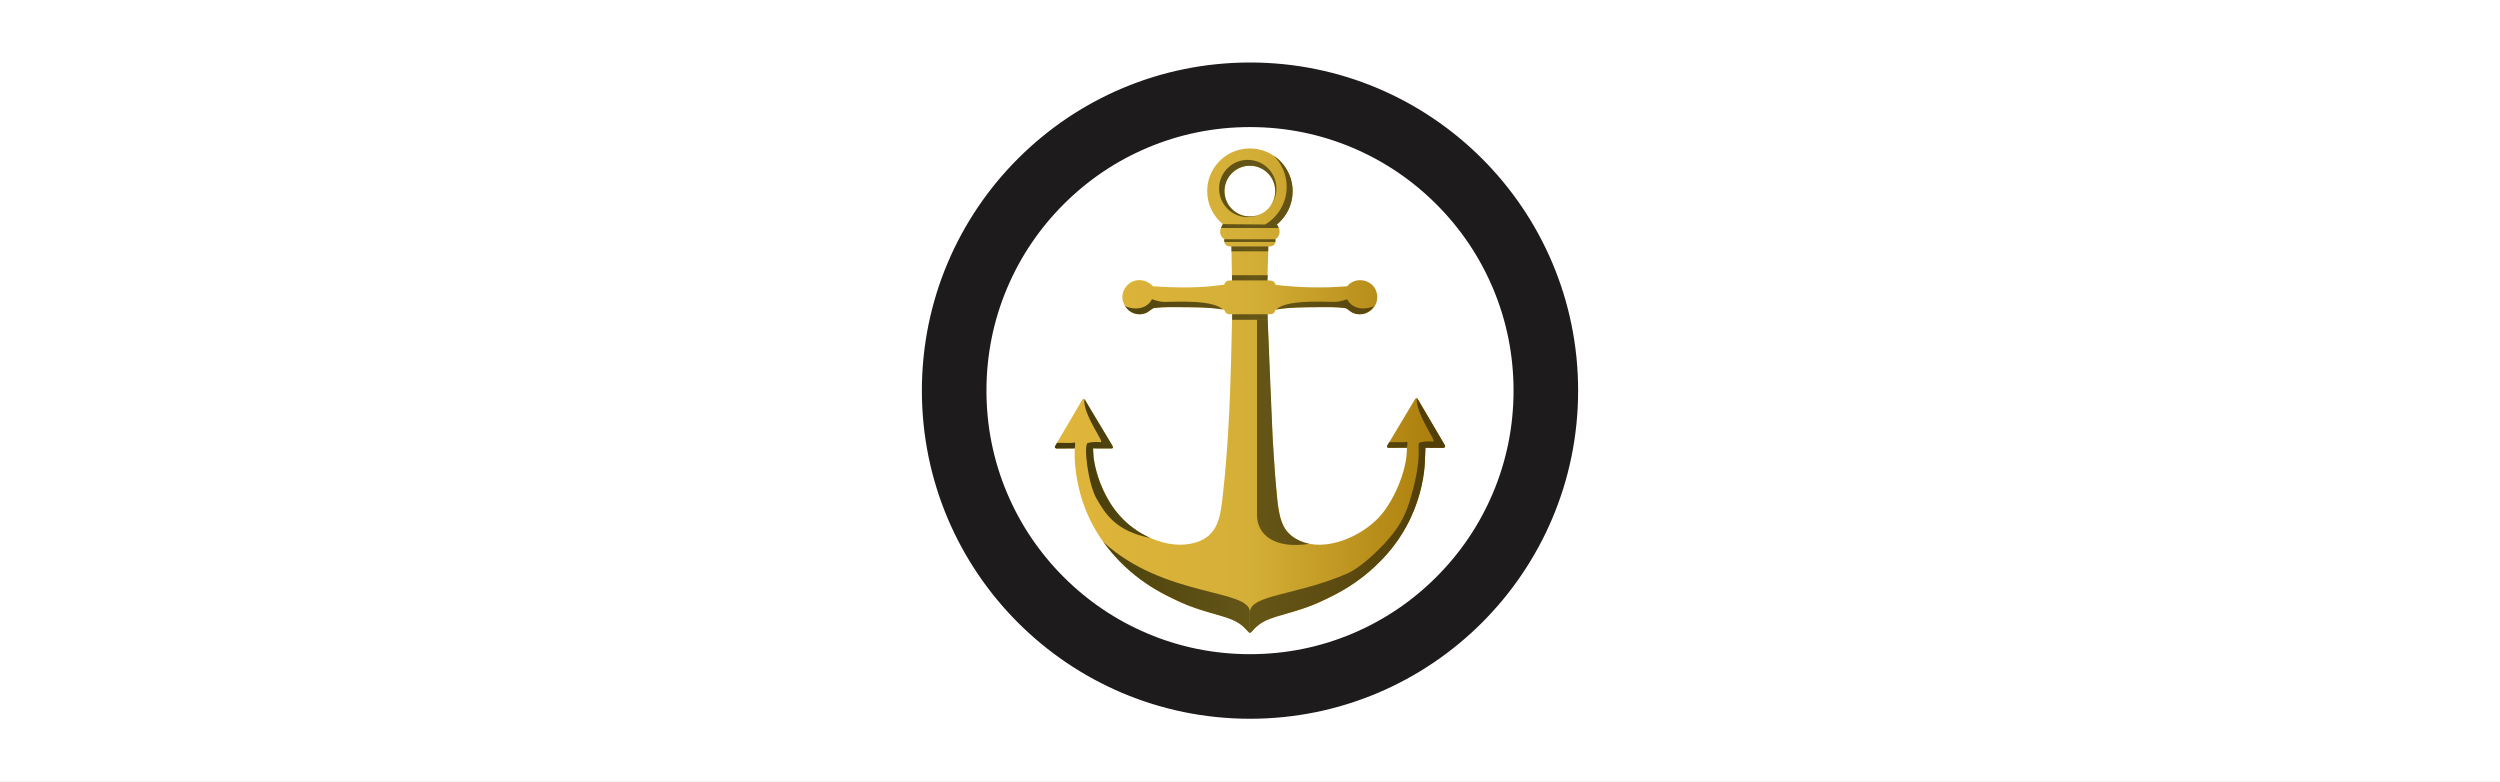
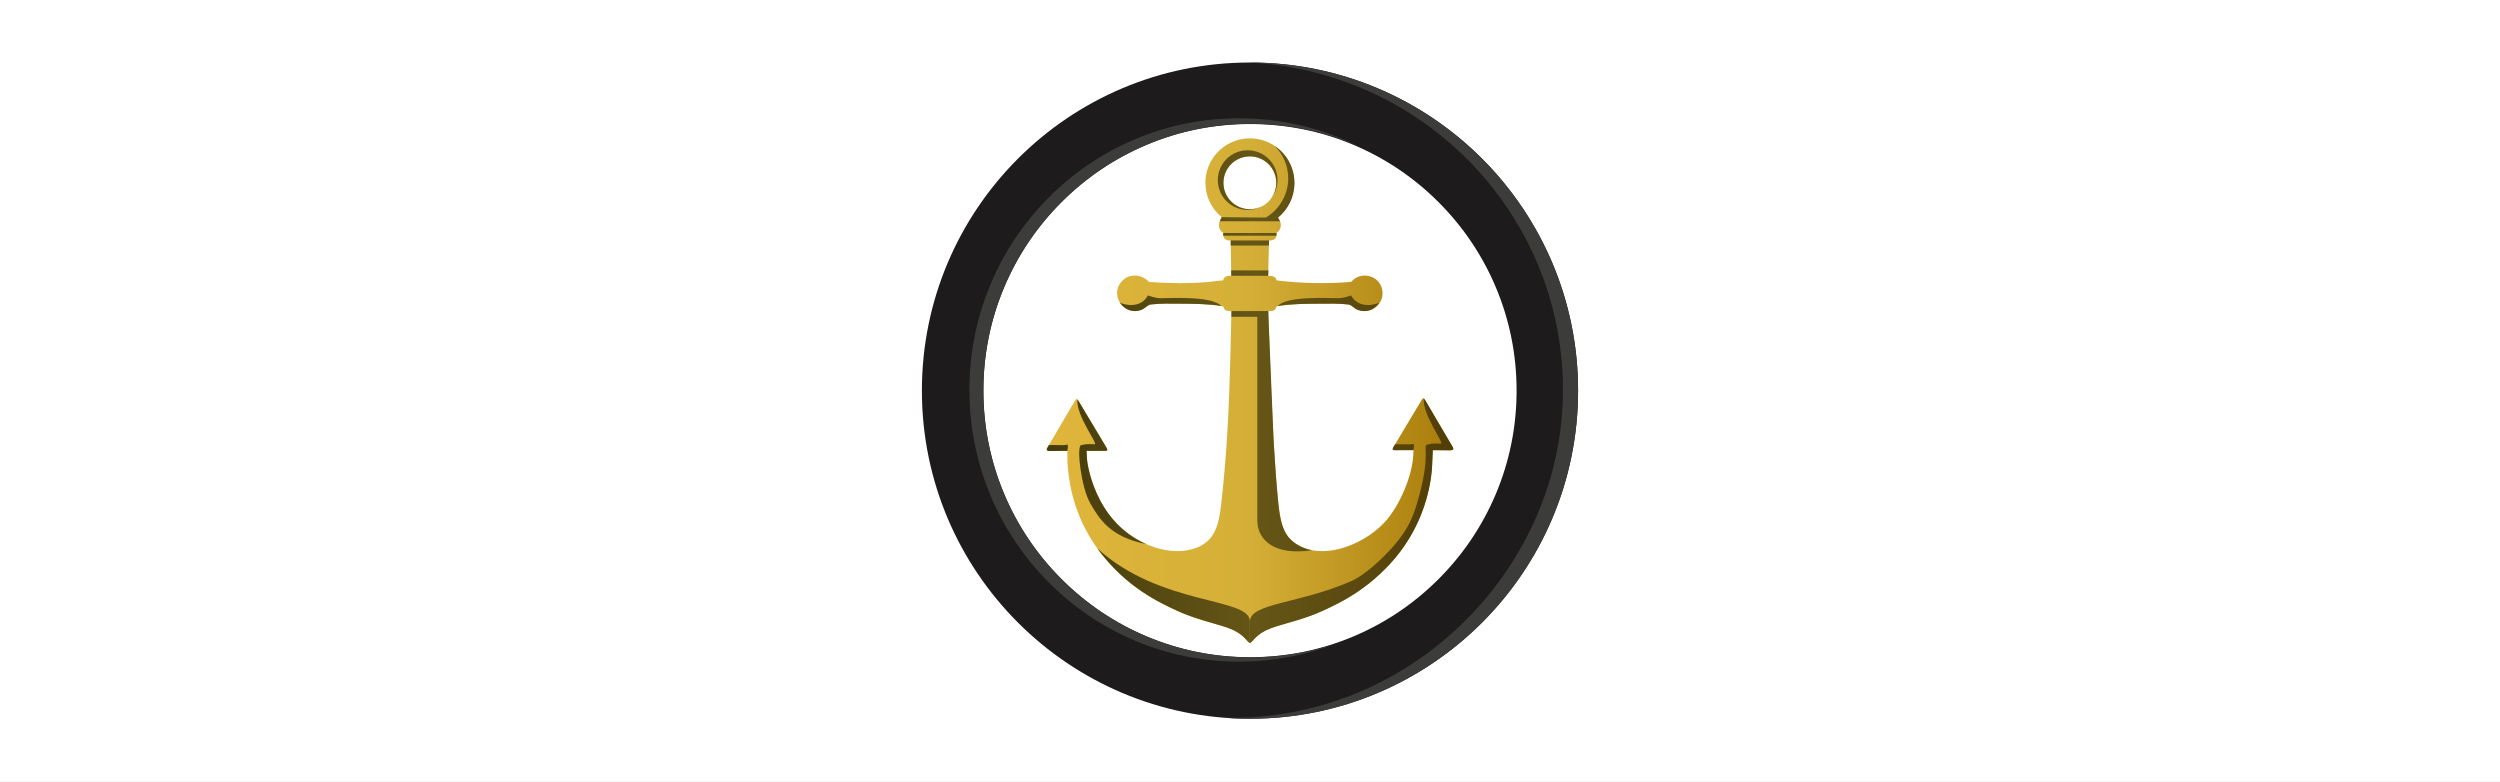
<svg xmlns="http://www.w3.org/2000/svg" width="1600" height="500" viewBox="0 0 1600 500">
  <rect width="1600" height="500" fill="#ffffff" />
-   <svg x="590.0" y="40.0" width="420" height="420" viewBox="0 0 1000 1000">
+   <svg x="590.0" y="40.0" width="420" height="420" viewBox="0 0 960 960.05">
    <defs>
      <style>
      .cls-1 {
+         fill: #1d1b1b;
+       }
+ 
+       .cls-2 {
        fill: url(#Unbenannter_Verlauf_3);
      }

-       .cls-2 {
-         fill: #1d1b1b;
-         stroke: #1d1b1b;
-         stroke-miterlimit: 10;
-         stroke-width: 20px;
+       .cls-3 {
+         fill: #3c3c3b;
      }

-       .cls-3 {
+       .cls-4 {
        fill: url(#Unbenannter_Verlauf_141);
      }
    </style>
-       <linearGradient id="Unbenannter_Verlauf_3" data-name="Unbenannter Verlauf 3" x1="202.66" y1="500.01" x2="797.33" y2="500.01" gradientUnits="userSpaceOnUse">
+       <linearGradient id="Unbenannter_Verlauf_3" data-name="Unbenannter Verlauf 3" x1="182.66" y1="480.03" x2="777.33" y2="480.03" gradientUnits="userSpaceOnUse">
        <stop offset="0" stop-color="#e0b53a" />
        <stop offset=".5" stop-color="#d4af37" />
        <stop offset="1" stop-color="#a97c0a" />
      </linearGradient>
-       <linearGradient id="Unbenannter_Verlauf_141" data-name="Unbenannter Verlauf 141" x1="202.64" y1="505.59" x2="797.35" y2="505.59" gradientUnits="userSpaceOnUse">
+       <linearGradient id="Unbenannter_Verlauf_141" data-name="Unbenannter Verlauf 141" x1="182.64" y1="485.62" x2="777.35" y2="485.62" gradientUnits="userSpaceOnUse">
        <stop offset="0" stop-color="#453b0b" />
        <stop offset=".51" stop-color="#655617" />
        <stop offset="1" stop-color="#513d07" />
      </linearGradient>
    </defs>
    <g id="logo_2.0">
-       <path id="rahmen_dunkel" class="cls-2" d="M500,88.4c55.6,0,109.5,10.87,160.19,32.31,49,20.73,93.03,50.42,130.86,88.24,37.83,37.83,67.51,81.85,88.24,130.86,21.44,50.69,32.31,104.59,32.31,160.19s-10.87,109.5-32.31,160.19c-20.73,49-50.42,93.03-88.24,130.86-37.83,37.83-81.85,67.51-130.86,88.24-50.69,21.44-104.59,32.31-160.19,32.31s-109.5-10.87-160.19-32.31c-49-20.73-93.03-50.42-130.86-88.24-37.83-37.83-67.51-81.85-88.24-130.86-21.44-50.69-32.31-104.59-32.31-160.19s10.87-109.5,32.31-160.19c20.73-49,50.42-93.03,88.24-130.86,37.83-37.83,81.85-67.51,130.86-88.24,50.69-21.44,104.59-32.31,160.19-32.31M500,10C229.38,10,10,229.38,10,500s219.38,490,490,490,490-219.38,490-490S770.62,10,500,10h0Z" />
-       <path id="anker" class="cls-1" d="M796.77,583.05l-40.97-69.8c-1.58-2.84-3.04-2.43-4.41-.04l-41.89,69.91c-1.29,2.54-1.04,4.21,2.59,4l27.06-.11s-.12,3.97-.25,6.75c-1.47,31.41-20.1,74.6-41.11,97.87-27.55,30.54-82.64,55.25-122.64,36.97-29.58-13.53-31.05-41.7-34.22-70.17-8.45-76.15-14.18-274.84-14.18-274.84,3.63.08,7.57.44,10.13-2.64,2.19-2.64.23-3.95,4.4-4.67,18.56-3.15,39.57-3.32,58.39-3.45,14.73-.1,30.5-.59,45.29,1.17,3.88.47,5.36,3.16,8.45,5.18,21.54,14,47.42-7.08,38.86-30.92-6.48-18.04-31.55-22.41-43.81-7.76l-1.17.53c-36.07,2.9-72.34,2.07-108.28-2.22-1.57-6.3-6.43-6.76-12.46-6.76l1.32-51.71c4.25.52,9.74-1.47,10.66-6.08.32-1.6.21-4.89.21-4.89,0,0,2.24-1.68,3.05-2.63,3.5-4.15,4.36-10.05,1.86-14.94-1-1.97-1.24-2.7-2.54-5.05,14.54-11.92,23.71-30.51,23.71-50.79,0-33.96-26.04-61.84-59.25-64.76-.04-.02-.08-.02-.13-.02-1.85-.16-3.74-.24-5.65-.24-2.2,0-4.37.11-6.52.33-32.86,3.26-58.51,30.99-58.51,64.69,0,20.29,9.28,38.41,23.84,50.34-1.32,2.98-1.67,3.55-2.67,5.5-2.49,4.89-1.63,10.79,1.87,14.94.79.95,3.04,2.63,3.04,2.63,0,0-.09,3.29.22,4.89.91,4.62,6.4,6.6,10.65,6.08l.88,51.71c-7.1-.34-10.49,1.45-12.02,6.75-7.01.24-13.94,1.64-20.91,2.24-29.08,2.49-58.3,2.05-87.35-.01-11-11.7-29.31-13.14-40.29-.56-17.66,20.2,3.63,51.2,29.37,41.28,4.94-1.91,8.85-7.2,13.25-7.74,14.6-1.77,30.19-1.26,44.72-1.17,19.07.12,40.17.26,58.96,3.45,4.18.71,2.22,2.03,4.41,4.67,2.55,3.08,6.5,2.72,10.12,2.64,0,0-1.14,49.15-1.72,71.74-1.75,67.47-4.94,135.79-12.46,203.1-3.57,31.9-6.24,62.9-42.42,73.3-41.56,11.96-91.69-12.68-118.1-44.39l-6.48-8.27c-16.35-24.16-29.35-58.24-30.57-84.26-.13-2.77-.24-6.75-.24-6.75l27.05.11c3.63.2,3.88-1.48,2.59-4l-41.89-69.91c-1.38-2.38-2.83-2.8-4.4.04l-40.98,69.8c-1.19,2.35-.57,3.9,2.83,4.2l26.83-.23-.02,2.64v13.29c6.51,119.97,91.12,199.64,200.98,233,17.85,5.42,39.37,8.62,54.03,20.86,3.8,3.18,6.68,7.5,10.52,10.48,1.21.95,1.61,1.04,2.82,0,3.85-2.96,6.7-7.32,10.52-10.49,15.6-12.93,39.78-16.32,58.82-22.3,103.59-32.53,186.64-110.03,195.59-223.06.6-7.6,1-22.84,1-22.84l-.02-2.64,26.83.23c3.4-.3,4.02-1.83,2.83-4.2ZM499.79,234.64c-21.37,0-38.68-17.31-38.68-38.68s17.31-38.67,38.68-38.67,38.68,17.31,38.68,38.67-17.32,38.68-38.68,38.68Z" />
-       <path id="schattierung" class="cls-3" d="M526.96,392.03l7.58,180.7s3.51,58.22,5.39,76.02,2.62,52.88,18.75,68.19c0,0,10.7,12.5,31.82,16.51-53.36,8.28-79.27-13.87-79.85-42.94v-298.49h16.31ZM460.85,269.37l.03,4.07h77.85l.02-4.07h-77.9ZM471.72,280.34l.09,7.36h55.92l.14-7.36h-56.16ZM523.47,850.71c16.4-8.04,54.29-15.25,81.33-27.91,27.03-12.65,75.65-33.77,118.44-92.01-6.02,5.5-12.44-4.33-22.21,6.24-9.77,10.57-33.85,33.3-52.94,41.67-74.88,32.82-147.05,32.18-148.09,58.22v32.14c2.14.75,7.07-10.32,23.47-18.36ZM739.15,587.01s2.02-10.24-.71-9.04c-4.22,1.53-18.93-.02-26.23.62l-2.41,3.97c-2.86,4.82.92,4.56,2.6,4.56,3.04-.09,26.76-.11,26.76-.11ZM754.31,511.48c-2.58,23.28,30.79,66.56,24.94,66.17s-13.09-.74-19.93,1.23,4.69,12.89-11.3,72.98c-12,45.07-21.24,62.63-78.21,116.35-.4,2.64,9.08,10.53,26.27-5.68,72.85-71,70.6-159.17,70.6-159.17l.7-16.21,26.1.11c4.58-.13,4.86-2.17,2.09-6.43l-38.92-66.14c-.56-.99-1.87-2.79-2.33-3.21ZM499.84,869.08v-32.14c-1.4-34.96-130.98-21.84-223.24-106.14,42.79,58.24,91.41,79.35,118.44,92.01,27.03,12.65,64.92,19.87,81.33,27.91s21.33,19.12,23.47,18.36ZM232.88,588.07s1.98-10.22-.75-9.01c-4.22,1.53-19.02-.01-26.32.63l-2.33,3.96c-2.67,4.24,1.73,4.65,2.63,4.65,3.04-.09,26.77-.23,26.77-.23ZM247.62,512.93c-2.58,23.28,30.96,66.03,25.12,65.64s-13.09-.74-19.93,1.23c-6.84,1.97.22,61.91,13.29,84.64,13.07,22.72,29.03,49.7,82.07,60.05-77.65-34.3-86.43-122.29-86.43-122.29l-.88-14.13,26.1.11c5.72.49,4.86-2.17,2.09-6.43l-39.72-66.29c-.56-.99-1.24-2.12-1.7-2.53ZM472.6,332.05h53.95l.41-7.93h-54.44l.08,7.93ZM472.85,392.03h54.11l-.21-8.43h-53.89v8.43ZM689.05,371.05c-6.07,9.85-18.35,15.91-31.85,10.7-4.94-1.91-8.85-7.2-13.25-7.74-14.6-1.77-30.19-1.26-44.72-1.17-19.07.12-40.17.26-58.96,3.45,14.16-14.44,65.69-11.83,88.96-11.49,7.84.12,18.7-4.1,18.7-4.1,10.66,20.01,35.53,13.89,41.12,10.35ZM350.67,360.7s10.85,4.22,18.7,4.1c23.26-.34,74.8-2.95,88.96,11.49-18.79-3.19-39.89-3.33-58.96-3.45-14.53-.09-30.12-.6-44.72,1.17-4.39.54-8.3,5.84-13.25,7.74-13.5,5.21-25.78-.85-31.85-10.7,5.59,3.54,30.46,9.66,41.12-10.35ZM541.12,246.99h-.3l-17.72-.15-64.5-.54-2.88,5.93h88.14l-2.75-5.24ZM536.23,142.07c12.14,12.09,19.66,28.82,19.66,47.3,0,24.46-13.15,45.85-32.77,57.46l17.72.15c14.76-11.98,24.19-30.26,24.19-50.76,0-22.54-11.42-42.41-28.79-54.16ZM529.64,220.57c5.52-6.69,8.84-15.26,8.84-24.61,0-21.36-17.32-38.67-38.69-38.67s-38.68,17.31-38.68,38.67,17.32,38.68,38.68,38.68c6.57,0,12.76-1.64,18.18-4.53-6.32,3.56-13.61,5.59-21.38,5.59-24.13,0-43.68-19.55-43.68-43.68s19.55-43.66,43.68-43.66,43.68,19.55,43.68,43.66c0,10.92-4,20.9-10.63,28.55Z" />
+       <g id="rahmen_dunkel">
+         <path class="cls-1" d="M480,90.02c52.69,0,103.75,10.3,151.78,30.61,46.43,19.64,88.15,47.77,123.99,83.62s63.98,77.56,83.62,123.99c20.31,48.02,30.61,99.09,30.61,151.78s-10.3,103.75-30.61,151.78c-19.64,46.43-47.77,88.15-83.62,123.99-35.85,35.85-77.56,63.98-123.99,83.62-48.02,20.31-99.09,30.61-151.78,30.61s-103.75-10.3-151.78-30.61c-46.43-19.64-88.15-47.77-123.99-83.62-35.85-35.85-63.98-77.56-83.62-123.99-20.31-48.02-30.61-99.09-30.61-151.78s10.3-103.75,30.61-151.78c19.64-46.43,47.77-88.15,83.62-123.99,35.85-35.85,77.56-63.98,123.99-83.62,48.02-20.31,99.09-30.61,151.78-30.61M480,.02C214.9.02,0,214.93,0,480.02s214.9,480,480,480,480-214.9,480-480S745.1.02,480,.02h0Z" />
+       </g>
+       <g id="rahmen_schattierung">
+         <path class="cls-3" d="M204.46,203.98c35.93-35.86,77.77-64,124.33-83.66,48.19-20.34,99.41-30.65,152.24-30.65s104.04,10.31,152.24,30.65c2.1.89,4.18,1.79,6.25,2.71-7.27-3.65-14.67-7.07-22.18-10.27-48.56-20.68-100.17-31.16-153.39-31.16s-104.82,10.48-153.39,31.16c-46.95,19.99-89.13,48.63-125.38,85.12-36.27,36.51-64.74,79.02-84.63,126.35-20.59,49.01-31.04,101.1-31.04,154.83s10.45,105.81,31.04,154.83c19.89,47.33,48.36,89.84,84.63,126.35,36.24,36.49,78.42,65.13,125.38,85.12,48.56,20.68,100.17,31.16,153.39,31.16,49.49,0,97.58-9.06,143.12-26.96-40.41,13.74-82.68,20.68-126.03,20.68-52.83,0-104.04-10.31-152.24-30.65-46.57-19.66-88.4-47.8-124.33-83.66-35.94-35.85-64.15-77.6-83.85-124.06-20.38-48.09-30.72-99.19-30.72-151.9s10.33-103.81,30.72-151.9c19.7-46.46,47.91-88.21,83.85-124.06ZM204.46,203.98c35.93-35.86,77.77-64,124.33-83.66,48.19-20.34,99.41-30.65,152.24-30.65s104.04,10.31,152.24,30.65c2.1.89,4.18,1.79,6.25,2.71-7.27-3.65-14.67-7.07-22.18-10.27-48.56-20.68-100.17-31.16-153.39-31.16s-104.82,10.48-153.39,31.16c-46.95,19.99-89.13,48.63-125.38,85.12-36.27,36.51-64.74,79.02-84.63,126.35-20.59,49.01-31.04,101.1-31.04,154.83s10.45,105.81,31.04,154.83c19.89,47.33,48.36,89.84,84.63,126.35,36.24,36.49,78.42,65.13,125.38,85.12,48.56,20.68,100.17,31.16,153.39,31.16,49.49,0,97.58-9.06,143.12-26.96-40.41,13.74-82.68,20.68-126.03,20.68-52.83,0-104.04-10.31-152.24-30.65-46.57-19.66-88.4-47.8-124.33-83.66-35.94-35.85-64.15-77.6-83.85-124.06-20.38-48.09-30.72-99.19-30.72-151.9s10.33-103.81,30.72-151.9c19.7-46.46,47.91-88.21,83.85-124.06Z" />
+         <path class="cls-3" d="M479.91,0c-1.11,0-2.23,0-3.34.02,256.72,11.59,461.26,221.62,461.26,479.02s-216.55,479.53-483.66,479.53c-5.1,0-10.18-.08-15.24-.25,13.5,1.15,27.17,1.73,40.98,1.73,265.11,0,480.02-214.91,480.02-480.02S745.02,0,479.91,0Z" />
+       </g>
+       <path id="anker" class="cls-2" d="M776.77,563.07l-40.97-69.8c-1.58-2.84-3.04-2.43-4.41-.04l-41.89,69.91c-1.29,2.54-1.04,4.21,2.59,4l27.06-.11s-.12,3.97-.25,6.75c-1.47,31.41-20.1,74.6-41.11,97.87-27.55,30.54-82.64,55.25-122.64,36.97-29.58-13.53-31.05-41.7-34.22-70.17-8.45-76.15-14.18-274.84-14.18-274.84,3.63.08,7.57.44,10.13-2.64,2.19-2.64.23-3.95,4.4-4.67,18.56-3.15,39.57-3.32,58.39-3.45,14.73-.1,30.5-.59,45.29,1.17,3.88.47,5.36,3.16,8.45,5.18,21.54,14,47.42-7.08,38.86-30.92-6.48-18.04-31.55-22.41-43.81-7.76l-1.17.53c-36.07,2.9-72.34,2.07-108.28-2.22-1.57-6.3-6.43-6.76-12.46-6.76l1.32-51.71c4.25.52,9.74-1.47,10.66-6.08.32-1.6.21-4.89.21-4.89,0,0,2.24-1.68,3.05-2.63,3.5-4.15,4.36-10.05,1.86-14.94-1-1.97-1.24-2.7-2.54-5.05,14.54-11.92,23.71-30.51,23.71-50.79,0-33.96-26.04-61.84-59.25-64.76-.04-.02-.08-.02-.13-.02-1.85-.16-3.74-.24-5.65-.24-2.2,0-4.37.11-6.52.33-32.86,3.26-58.51,30.99-58.51,64.69,0,20.29,9.28,38.41,23.84,50.34-1.32,2.98-1.67,3.55-2.67,5.5-2.49,4.89-1.63,10.79,1.87,14.94.79.95,3.04,2.63,3.04,2.63,0,0-.09,3.29.22,4.89.91,4.62,6.4,6.6,10.65,6.08l.88,51.71c-7.1-.34-10.49,1.45-12.02,6.75-7.01.24-13.94,1.64-20.91,2.24-29.08,2.49-58.3,2.05-87.35-.01-11-11.7-29.31-13.14-40.29-.56-17.66,20.2,3.63,51.2,29.37,41.28,4.94-1.91,8.85-7.2,13.25-7.74,14.6-1.77,30.19-1.26,44.72-1.17,19.07.12,40.17.26,58.96,3.45,4.18.71,2.22,2.03,4.41,4.67,2.55,3.08,6.5,2.72,10.12,2.64,0,0-1.14,49.15-1.72,71.74-1.75,67.47-4.94,135.79-12.46,203.1-3.57,31.9-6.24,62.9-42.42,73.3-41.56,11.96-91.69-12.68-118.1-44.39l-6.48-8.27c-16.35-24.16-29.35-58.24-30.57-84.26-.13-2.77-.24-6.75-.24-6.75l27.05.11c3.63.2,3.88-1.48,2.59-4l-41.89-69.91c-1.38-2.38-2.83-2.8-4.4.04l-40.98,69.8c-1.19,2.35-.57,3.9,2.83,4.2l26.83-.23-.02,2.64v13.29c6.51,119.97,91.12,199.64,200.98,233,17.85,5.42,39.37,8.62,54.03,20.86,3.8,3.18,6.68,7.5,10.52,10.48,1.21.95,1.61,1.04,2.82,0,3.85-2.96,6.7-7.32,10.52-10.49,15.6-12.93,39.78-16.32,58.82-22.3,103.59-32.53,186.64-110.03,195.59-223.06.6-7.6,1-22.84,1-22.84l-.02-2.64,26.83.23c3.4-.3,4.02-1.83,2.83-4.2ZM479.79,214.67c-21.37,0-38.68-17.31-38.68-38.68s17.31-38.67,38.68-38.67,38.68,17.31,38.68,38.67-17.32,38.68-38.68,38.68Z" />
+       <path id="anker_schattierung" class="cls-4" d="M506.96,372.05l7.58,180.7s3.51,58.22,5.39,76.02,2.62,52.88,18.75,68.19c0,0,10.7,12.5,31.82,16.51-53.36,8.28-79.27-13.87-79.85-42.94v-298.49h16.31ZM440.85,249.39l.03,4.07h77.85l.02-4.07h-77.9ZM451.72,260.37l.09,7.36h55.92l.14-7.36h-56.16ZM503.47,830.74c16.4-8.04,54.29-15.25,81.33-27.91,27.03-12.65,75.65-33.77,118.44-92.01-6.02,5.5-12.44-4.33-22.21,6.24-9.77,10.57-33.85,33.3-52.94,41.67-74.88,32.82-147.05,32.18-148.09,58.22v32.14c2.14.75,7.07-10.32,23.47-18.36ZM719.15,567.04s2.02-10.24-.71-9.04c-4.22,1.53-18.93-.02-26.23.62l-2.41,3.97c-2.86,4.82.92,4.56,2.6,4.56,3.04-.09,26.76-.11,26.76-.11ZM734.31,491.5c-2.58,23.28,30.79,66.56,24.94,66.17s-13.09-.74-19.93,1.23,4.69,12.89-11.3,72.98c-12,45.07-21.24,62.63-78.21,116.35-.4,2.64,9.08,10.53,26.27-5.68,72.85-71,70.6-159.17,70.6-159.17l.7-16.21,26.1.11c4.58-.13,4.86-2.17,2.09-6.43l-38.92-66.14c-.56-.99-1.87-2.79-2.33-3.21ZM479.84,849.1v-32.14c-1.4-34.96-130.98-21.84-223.24-106.14,42.79,58.24,91.41,79.35,118.44,92.01,27.03,12.65,64.92,19.87,81.33,27.91s21.33,19.12,23.47,18.36ZM212.88,568.1s1.98-10.22-.75-9.01c-4.22,1.53-19.02-.01-26.32.63l-2.33,3.96c-2.67,4.24,1.73,4.65,2.63,4.65,3.04-.09,26.77-.23,26.77-.23ZM227.62,492.95c-2.58,23.28,30.96,66.03,25.12,65.64s-13.09-.74-19.93,1.23c-6.84,1.97.22,61.91,13.29,84.64,13.07,22.72,29.03,49.7,82.07,60.05-77.65-34.3-86.43-122.29-86.43-122.29l-.88-14.13,26.1.11c5.72.49,4.86-2.17,2.09-6.43l-39.72-66.29c-.56-.99-1.24-2.12-1.7-2.53ZM452.6,312.07h53.95l.41-7.93h-54.44l.08,7.93ZM452.85,372.05h54.11l-.21-8.43h-53.89v8.43ZM669.05,351.07c-6.07,9.85-18.35,15.91-31.85,10.7-4.94-1.91-8.85-7.2-13.25-7.74-14.6-1.77-30.19-1.26-44.72-1.17-19.07.12-40.17.26-58.96,3.45,14.16-14.44,65.69-11.83,88.96-11.49,7.84.12,18.7-4.1,18.7-4.1,10.66,20.01,35.53,13.89,41.12,10.35ZM330.67,340.72s10.85,4.22,18.7,4.1c23.26-.34,74.8-2.95,88.96,11.49-18.79-3.19-39.89-3.33-58.96-3.45-14.53-.09-30.12-.6-44.72,1.17-4.39.54-8.3,5.84-13.25,7.74-13.5,5.21-25.78-.85-31.85-10.7,5.59,3.54,30.46,9.66,41.12-10.35ZM521.12,227.01h-.3l-17.72-.15-64.5-.54-2.88,5.93h88.14l-2.75-5.24ZM516.23,122.1c12.14,12.09,19.66,28.82,19.66,47.3,0,24.46-13.15,45.85-32.77,57.46l17.72.15c14.76-11.98,24.19-30.26,24.19-50.76,0-22.54-11.42-42.41-28.79-54.16ZM509.64,200.6c5.52-6.69,8.84-15.26,8.84-24.61,0-21.36-17.32-38.67-38.69-38.67s-38.68,17.31-38.68,38.67,17.32,38.68,38.68,38.68c6.57,0,12.76-1.64,18.18-4.53-6.32,3.56-13.61,5.59-21.38,5.59-24.13,0-43.68-19.55-43.68-43.68s19.55-43.66,43.68-43.66,43.68,19.55,43.68,43.66c0,10.92-4,20.9-10.63,28.55Z" />
    </g>
  </svg>
</svg>
